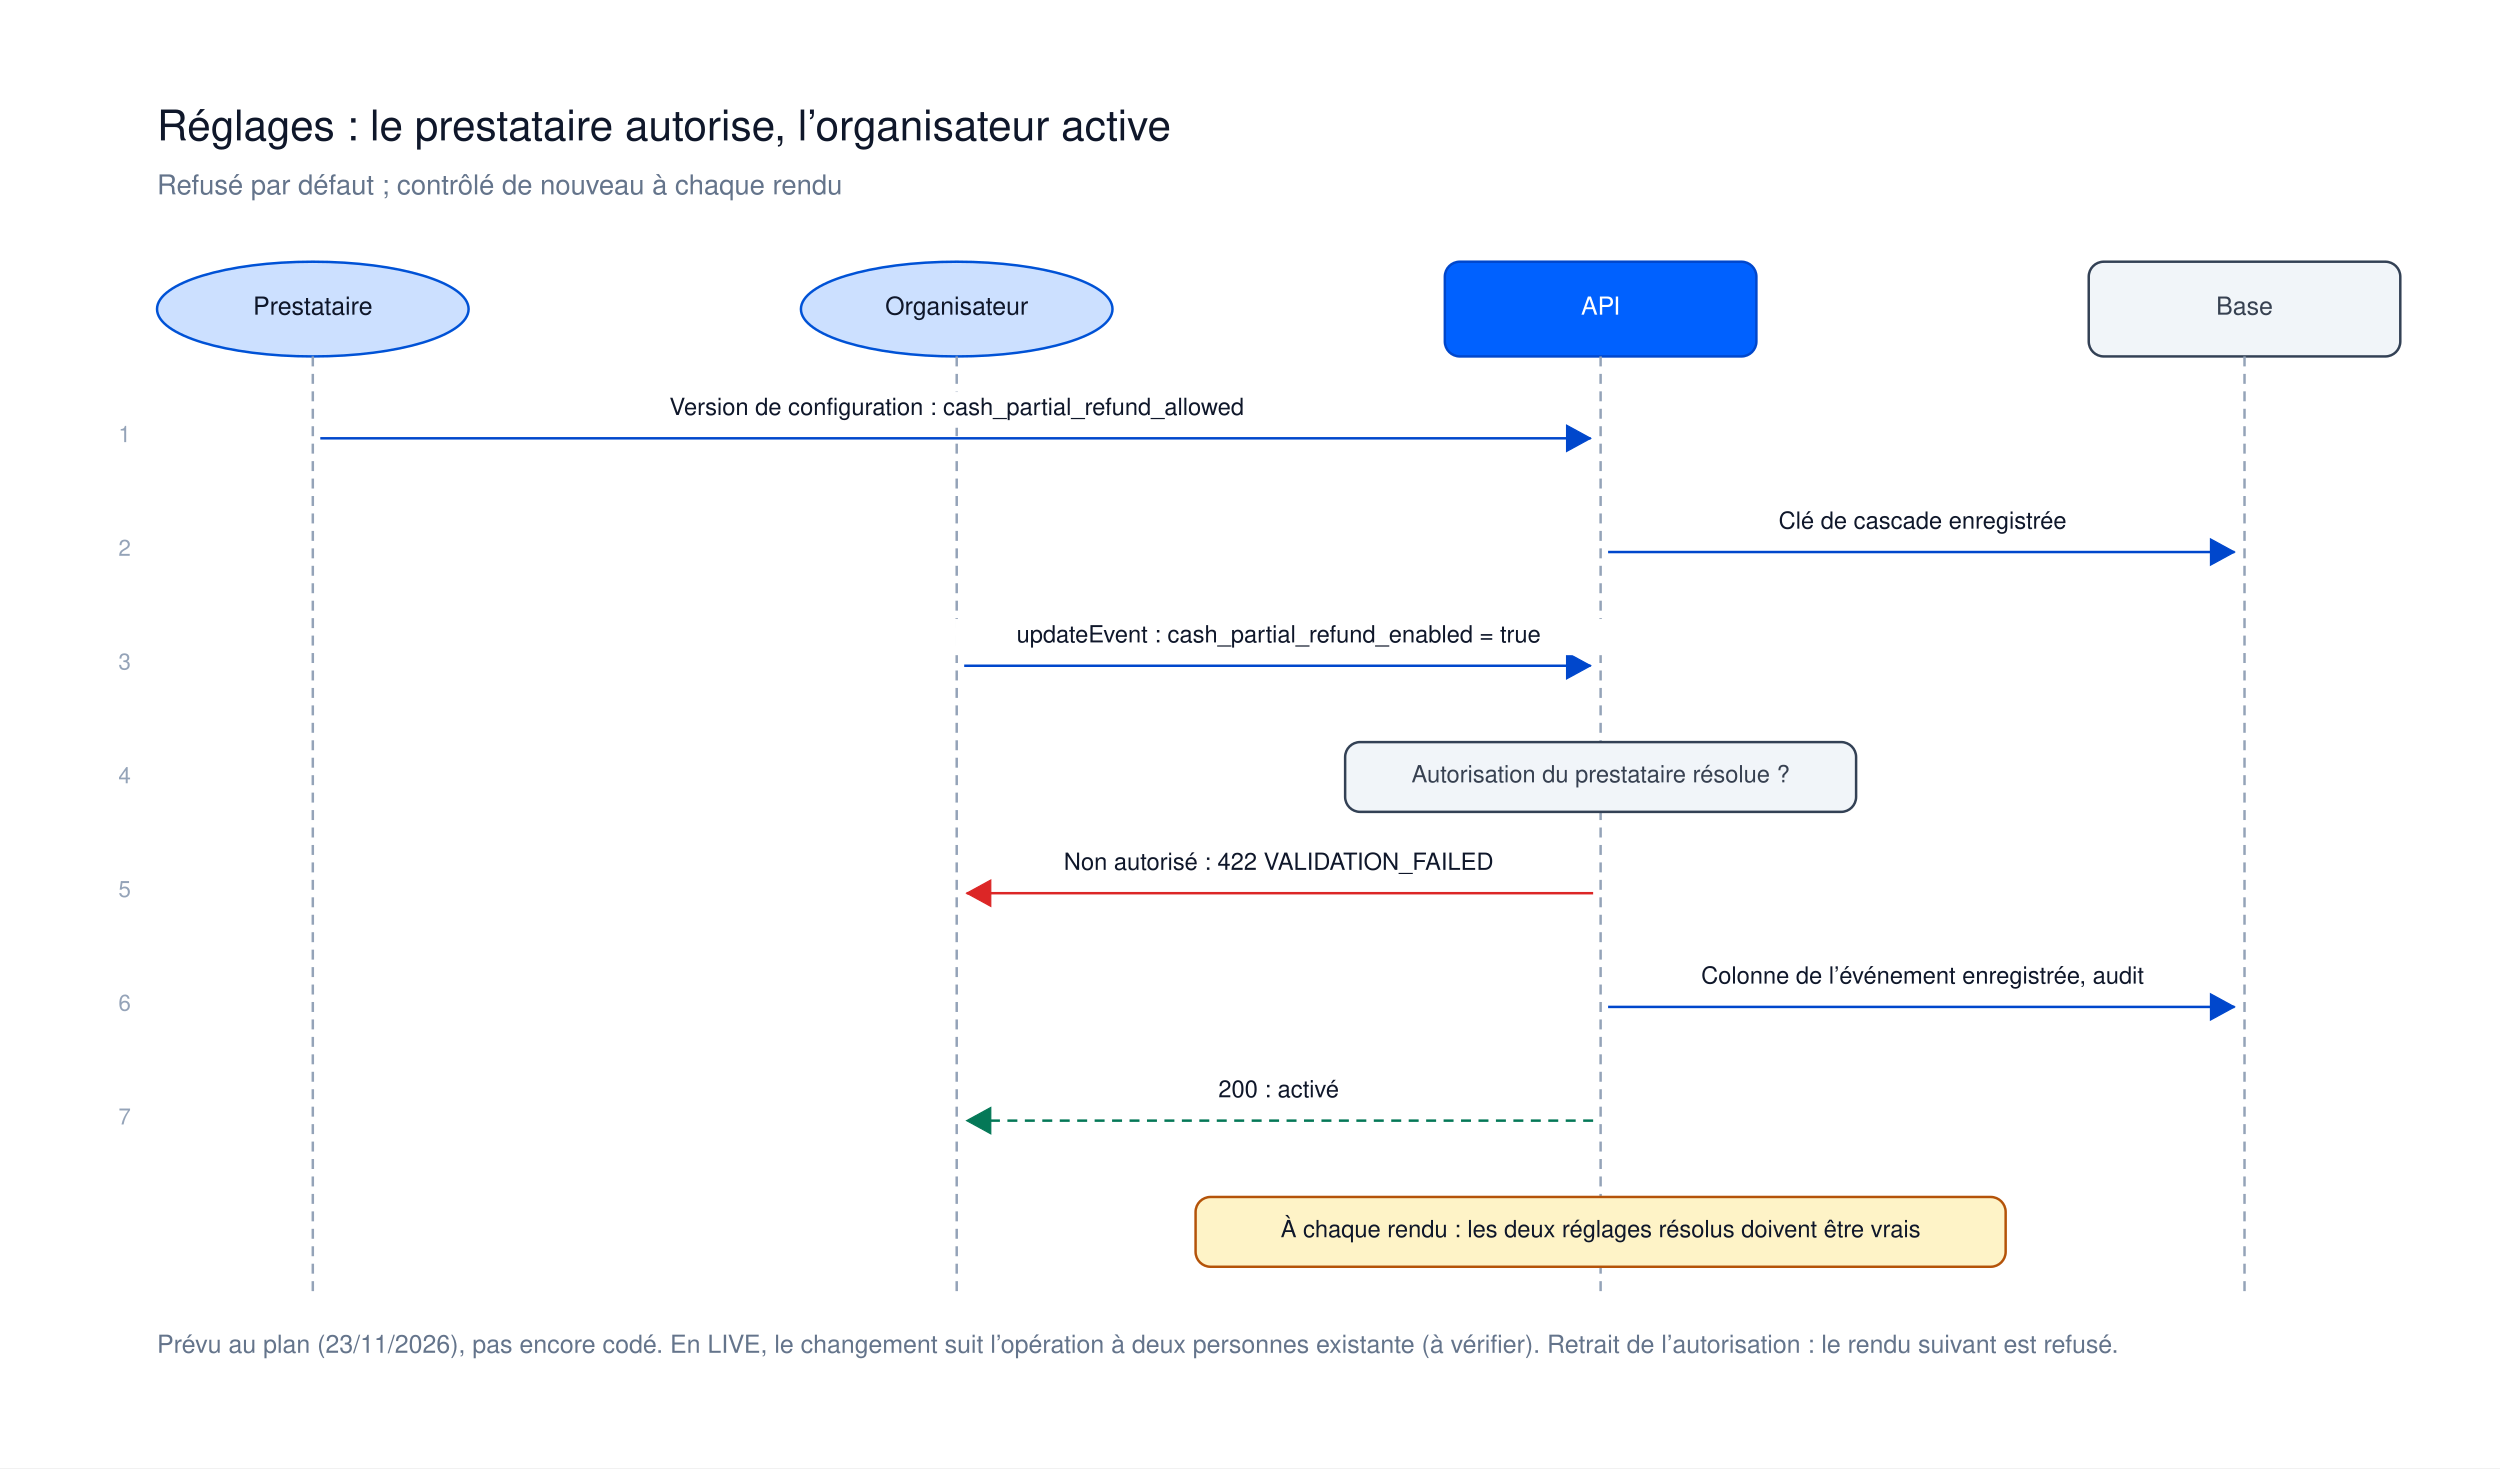
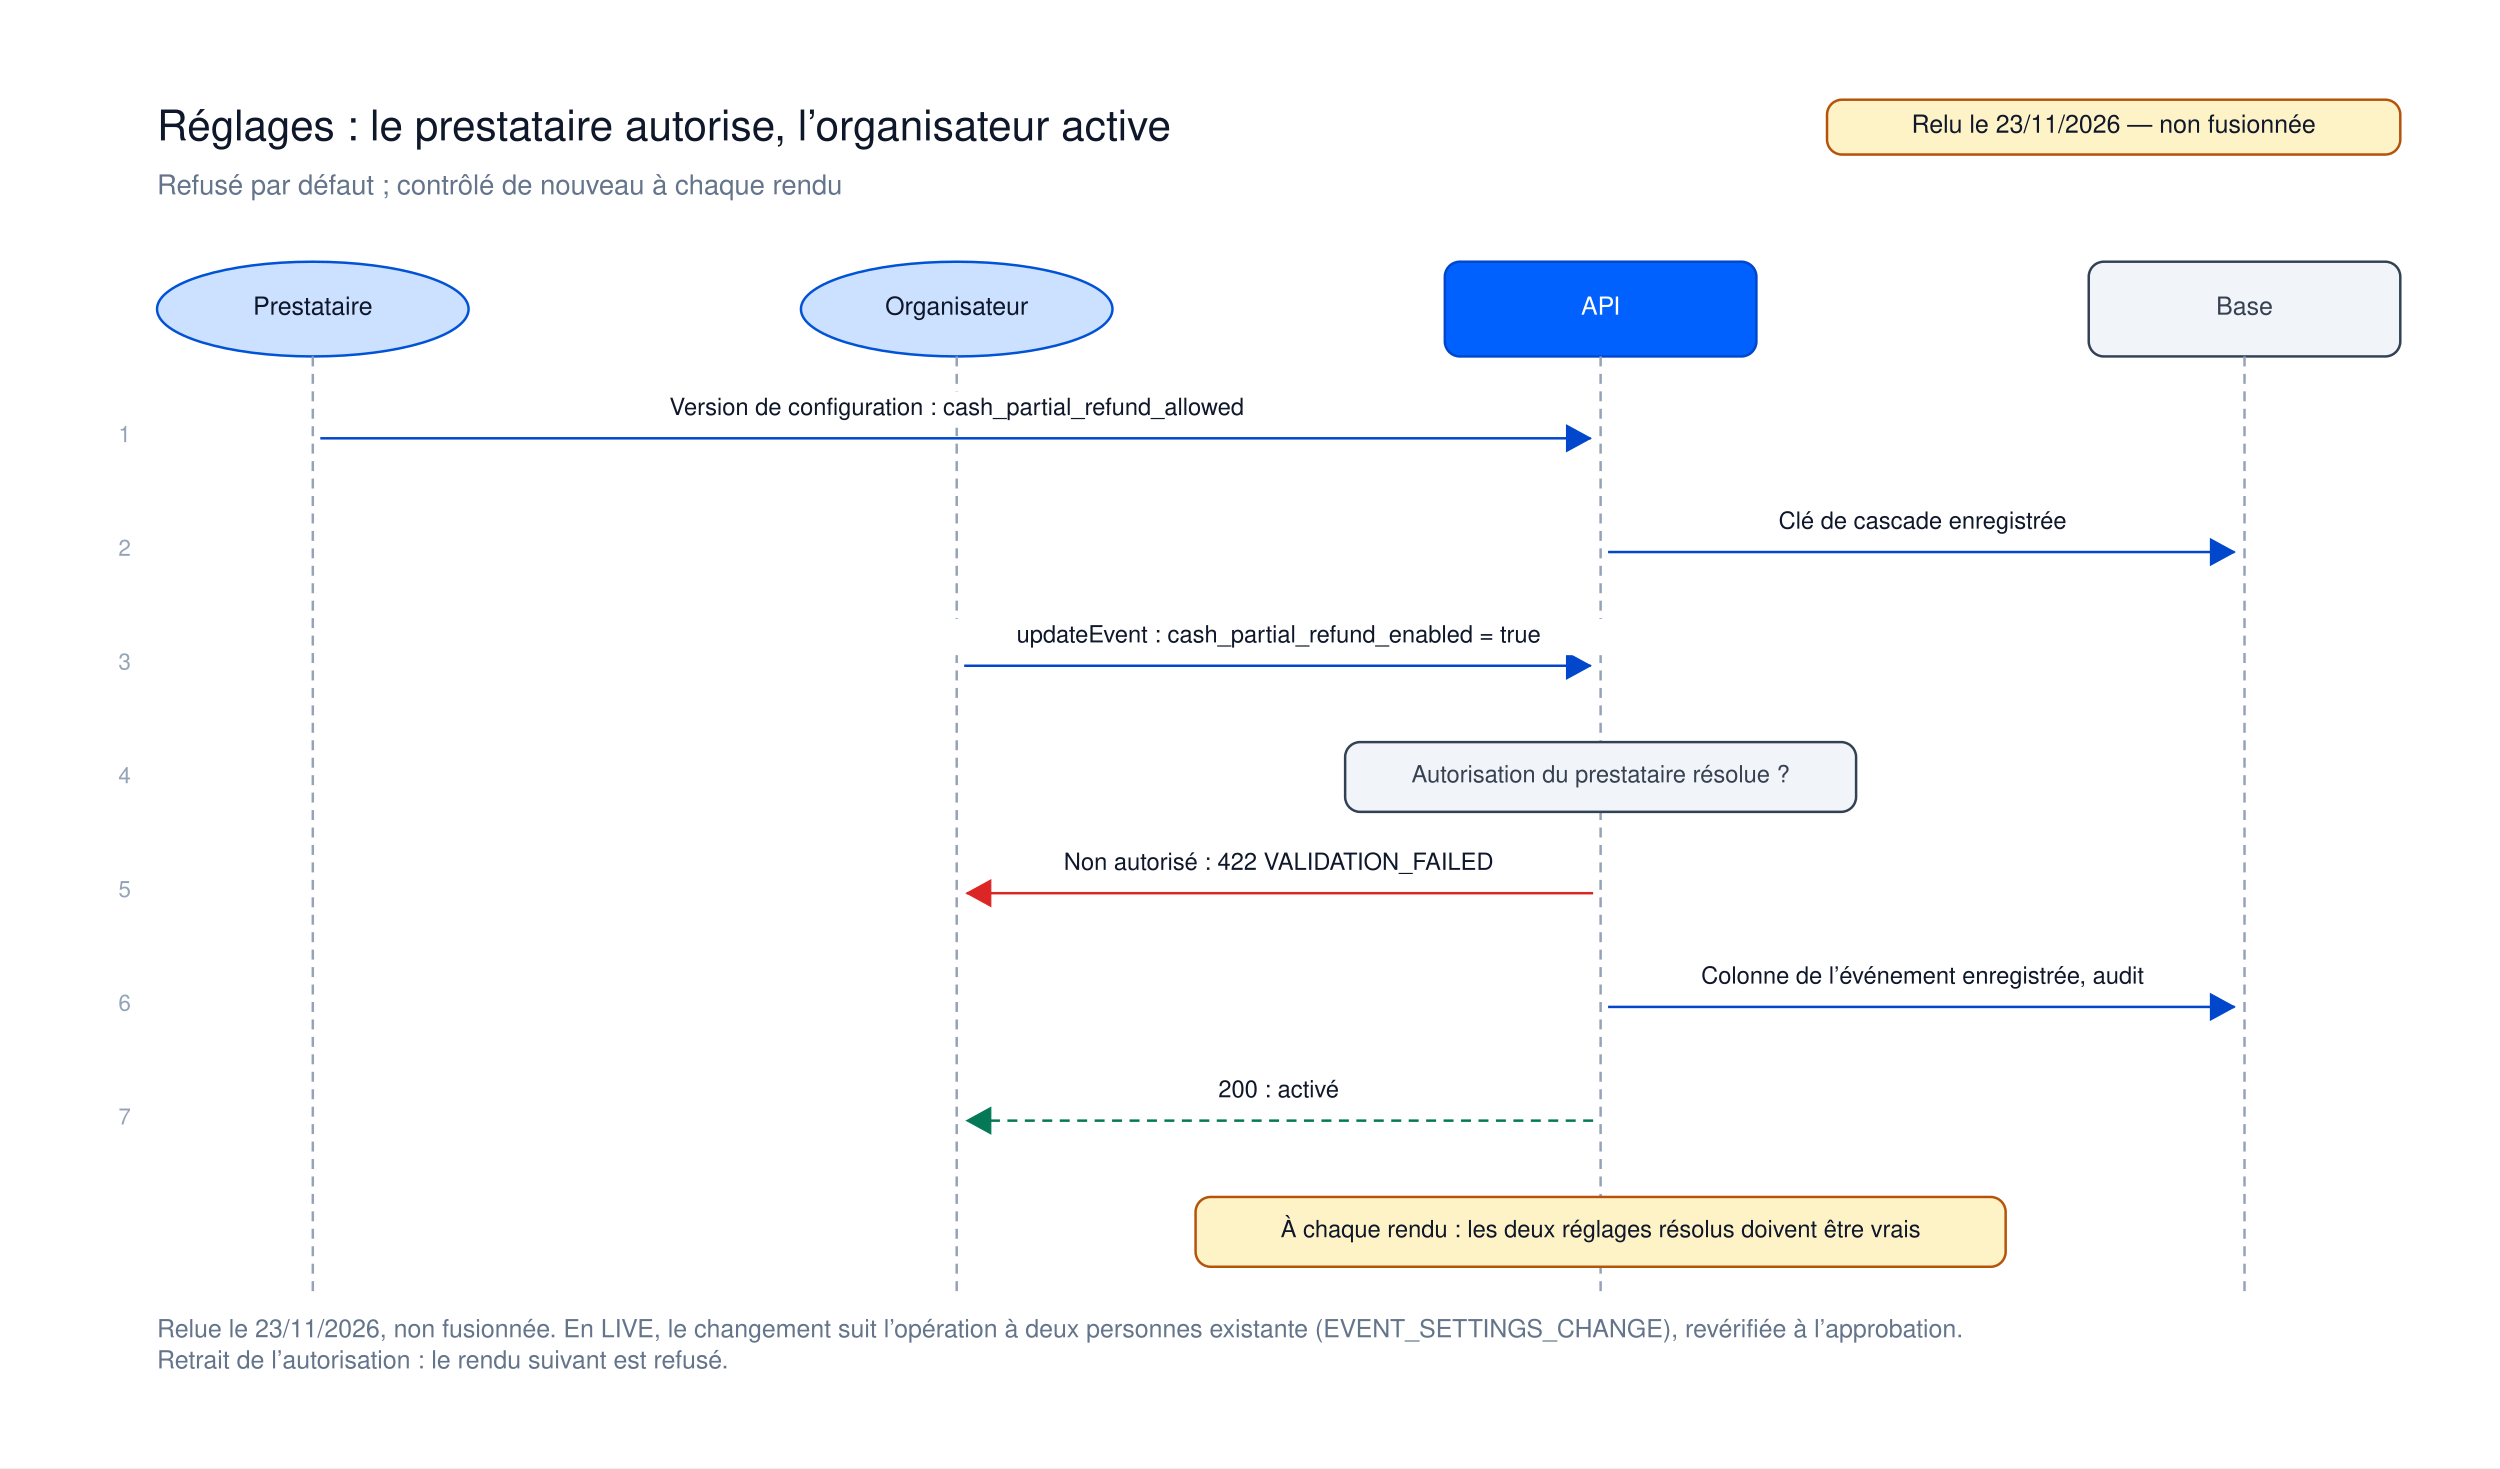
<svg xmlns="http://www.w3.org/2000/svg" width="2006" height="1178" viewBox="0 0 2006 1178">
  <rect width="100%" height="100%" fill="#FFFFFF" />
  <g transform="translate(66,50)">
+     <rect x="1400" y="30" width="460" height="44" rx="12" ry="12" fill="#FEF3C7" stroke="#B45309" stroke-width="2" />
    <ellipse cx="185.0" cy="198.0" rx="125.0" ry="38.0" fill="#CCE0FF" stroke="#0052D6" stroke-width="2" />
    <polyline points="185.0,236 185.0,990.0" fill="none" stroke="#94A3B8" stroke-width="2" stroke-dasharray="8,6" />
    <ellipse cx="701.667" cy="198.0" rx="125.0" ry="38.0" fill="#CCE0FF" stroke="#0052D6" stroke-width="2" />
    <polyline points="701.667,236 701.667,990.0" fill="none" stroke="#94A3B8" stroke-width="2" stroke-dasharray="8,6" />
    <rect x="1093.333" y="160" width="250" height="76" rx="12" ry="12" fill="#0061FF" stroke="#0047CC" stroke-width="2" />
    <polyline points="1218.333,236 1218.333,990.0" fill="none" stroke="#94A3B8" stroke-width="2" stroke-dasharray="8,6" />
    <rect x="1610.0" y="160" width="250" height="76" rx="12" ry="12" fill="#F1F5F9" stroke="#334155" stroke-width="2" />
    <polyline points="1735.0,236 1735.0,990.0" fill="none" stroke="#94A3B8" stroke-width="2" stroke-dasharray="8,6" />
    <polyline points="191.0,301.7 1210.333,301.7" fill="none" stroke="#0047CC" stroke-width="2" />
    <polygon points="1210.333,301.7 1191.027,312.247 1191.027,291.153" fill="#0047CC" stroke="#0047CC" stroke-width="1" />
    <rect x="410.867" y="264.7" width="581.6" height="28" rx="0" ry="0" fill="#FFFFFF" stroke="#FFFFFF" stroke-width="1" />
    <polyline points="1224.333,392.95 1727.0,392.95" fill="none" stroke="#0047CC" stroke-width="2" />
    <polygon points="1727.0,392.95 1707.693,403.497 1707.693,382.403" fill="#0047CC" stroke="#0047CC" stroke-width="1" />
    <rect x="1331.467" y="355.95" width="290.4" height="28" rx="0" ry="0" fill="#FFFFFF" stroke="#FFFFFF" stroke-width="1" />
    <polyline points="707.667,484.2 1210.333,484.2" fill="none" stroke="#0047CC" stroke-width="2" />
    <polygon points="1210.333,484.2 1191.027,494.747 1191.027,473.653" fill="#0047CC" stroke="#0047CC" stroke-width="1" />
    <rect x="700.4" y="447.2" width="519.2" height="28" rx="0" ry="0" fill="#FFFFFF" stroke="#FFFFFF" stroke-width="1" />
    <rect x="1013.333" y="545.45" width="410" height="56" rx="12" ry="12" fill="#F1F5F9" stroke="#334155" stroke-width="2" />
    <polyline points="1212.333,666.7 709.667,666.7" fill="none" stroke="#DC2626" stroke-width="2" />
    <polygon points="709.667,666.7 728.973,656.153 728.973,677.247" fill="#DC2626" stroke="#DC2626" stroke-width="1" />
    <rect x="762.8" y="629.7" width="394.4" height="28" rx="0" ry="0" fill="#FFFFFF" stroke="#FFFFFF" stroke-width="1" />
    <polyline points="1224.333,757.95 1727.0,757.95" fill="none" stroke="#0047CC" stroke-width="2" />
    <polygon points="1727.0,757.95 1707.693,768.497 1707.693,747.403" fill="#0047CC" stroke="#0047CC" stroke-width="1" />
    <rect x="1253.467" y="720.95" width="446.4" height="28" rx="0" ry="0" fill="#FFFFFF" stroke="#FFFFFF" stroke-width="1" />
    <polyline points="1212.333,849.2 709.667,849.2" fill="none" stroke="#047857" stroke-width="2" stroke-dasharray="8,6" />
    <polygon points="709.667,849.2 728.973,838.653 728.973,859.747" fill="#047857" stroke="#047857" stroke-width="1" />
    <rect x="887.6" y="812.2" width="144.8" height="28" rx="0" ry="0" fill="#FFFFFF" stroke="#FFFFFF" stroke-width="1" />
    <rect x="893.333" y="910.45" width="650" height="56" rx="12" ry="12" fill="#FEF3C7" stroke="#B45309" stroke-width="2" />
    <text x="60" y="62.65" font-family="Helvetica Neue, Helvetica, Arial, sans-serif" font-size="34" font-weight="400" fill="#0F172A" text-anchor="start">Réglages : le prestataire autorise, l’organisateur active</text>
    <text x="60" y="105.95" font-family="Helvetica Neue, Helvetica, Arial, sans-serif" font-size="22" font-weight="400" fill="#64748B" text-anchor="start">Refusé par défaut ; contrôlé de nouveau à chaque rendu</text>
+     <text x="1630.0" y="56.5" font-family="Helvetica Neue, Helvetica, Arial, sans-serif" font-size="20" font-weight="400" fill="#0F172A" text-anchor="middle">Relu le 23/11/2026 — non fusionnée</text>
    <text x="185.0" y="202.5" font-family="Helvetica Neue, Helvetica, Arial, sans-serif" font-size="20" font-weight="400" fill="#0F172A" text-anchor="middle">Prestataire</text>
    <text x="701.667" y="202.5" font-family="Helvetica Neue, Helvetica, Arial, sans-serif" font-size="20" font-weight="400" fill="#0F172A" text-anchor="middle">Organisateur</text>
    <text x="1218.333" y="202.5" font-family="Helvetica Neue, Helvetica, Arial, sans-serif" font-size="20" font-weight="400" fill="#FFFFFF" text-anchor="middle">API</text>
    <text x="1735.0" y="202.5" font-family="Helvetica Neue, Helvetica, Arial, sans-serif" font-size="20" font-weight="400" fill="#374151" text-anchor="middle">Base</text>
    <text x="701.667" y="282.975" font-family="Helvetica Neue, Helvetica, Arial, sans-serif" font-size="19" font-weight="400" fill="#0F172A" text-anchor="middle">Version de configuration : cash_partial_refund_allowed</text>
    <text x="34.0" y="304.75" font-family="Helvetica Neue, Helvetica, Arial, sans-serif" font-size="18" font-weight="400" fill="#94A3B8" text-anchor="middle">1</text>
    <text x="1476.667" y="374.225" font-family="Helvetica Neue, Helvetica, Arial, sans-serif" font-size="19" font-weight="400" fill="#0F172A" text-anchor="middle">Clé de cascade enregistrée</text>
    <text x="34.0" y="396.0" font-family="Helvetica Neue, Helvetica, Arial, sans-serif" font-size="18" font-weight="400" fill="#94A3B8" text-anchor="middle">2</text>
    <text x="960.0" y="465.475" font-family="Helvetica Neue, Helvetica, Arial, sans-serif" font-size="19" font-weight="400" fill="#0F172A" text-anchor="middle">updateEvent : cash_partial_refund_enabled = true</text>
    <text x="34.0" y="487.25" font-family="Helvetica Neue, Helvetica, Arial, sans-serif" font-size="18" font-weight="400" fill="#94A3B8" text-anchor="middle">3</text>
    <text x="1218.333" y="577.725" font-family="Helvetica Neue, Helvetica, Arial, sans-serif" font-size="19" font-weight="400" fill="#374151" text-anchor="middle">Autorisation du prestataire résolue ?</text>
    <text x="34.0" y="578.5" font-family="Helvetica Neue, Helvetica, Arial, sans-serif" font-size="18" font-weight="400" fill="#94A3B8" text-anchor="middle">4</text>
    <text x="960.0" y="647.975" font-family="Helvetica Neue, Helvetica, Arial, sans-serif" font-size="19" font-weight="400" fill="#0F172A" text-anchor="middle">Non autorisé : 422 VALIDATION_FAILED</text>
    <text x="34.0" y="669.75" font-family="Helvetica Neue, Helvetica, Arial, sans-serif" font-size="18" font-weight="400" fill="#94A3B8" text-anchor="middle">5</text>
    <text x="1476.667" y="739.225" font-family="Helvetica Neue, Helvetica, Arial, sans-serif" font-size="19" font-weight="400" fill="#0F172A" text-anchor="middle">Colonne de l’événement enregistrée, audit</text>
    <text x="34.0" y="761" font-family="Helvetica Neue, Helvetica, Arial, sans-serif" font-size="18" font-weight="400" fill="#94A3B8" text-anchor="middle">6</text>
    <text x="960.0" y="830.475" font-family="Helvetica Neue, Helvetica, Arial, sans-serif" font-size="19" font-weight="400" fill="#0F172A" text-anchor="middle">200 : activé</text>
    <text x="34.0" y="852.25" font-family="Helvetica Neue, Helvetica, Arial, sans-serif" font-size="18" font-weight="400" fill="#94A3B8" text-anchor="middle">7</text>
    <text x="1218.333" y="942.725" font-family="Helvetica Neue, Helvetica, Arial, sans-serif" font-size="19" font-weight="400" fill="#0F172A" text-anchor="middle">À chaque rendu : les deux réglages résolus doivent être vrais</text>
-     <text x="60" y="1035.5" font-family="Helvetica Neue, Helvetica, Arial, sans-serif" font-size="20" font-weight="400" fill="#64748B" text-anchor="start">Prévu au plan (23/11/2026), pas encore codé. En LIVE, le changement suit l’opération à deux personnes existante (à vérifier). Retrait de l’autorisation : le rendu suivant est refusé.</text>
+     <text x="60" y="1023.0" font-family="Helvetica Neue, Helvetica, Arial, sans-serif" font-size="20" font-weight="400" fill="#64748B" text-anchor="start">Relue le 23/11/2026, non fusionnée. En LIVE, le changement suit l’opération à deux personnes existante (EVENT_SETTINGS_CHANGE), revérifiée à l’approbation.</text>
+     <text x="60" y="1048.0" font-family="Helvetica Neue, Helvetica, Arial, sans-serif" font-size="20" font-weight="400" fill="#64748B" text-anchor="start">Retrait de l’autorisation : le rendu suivant est refusé.</text>
  </g>
</svg>
